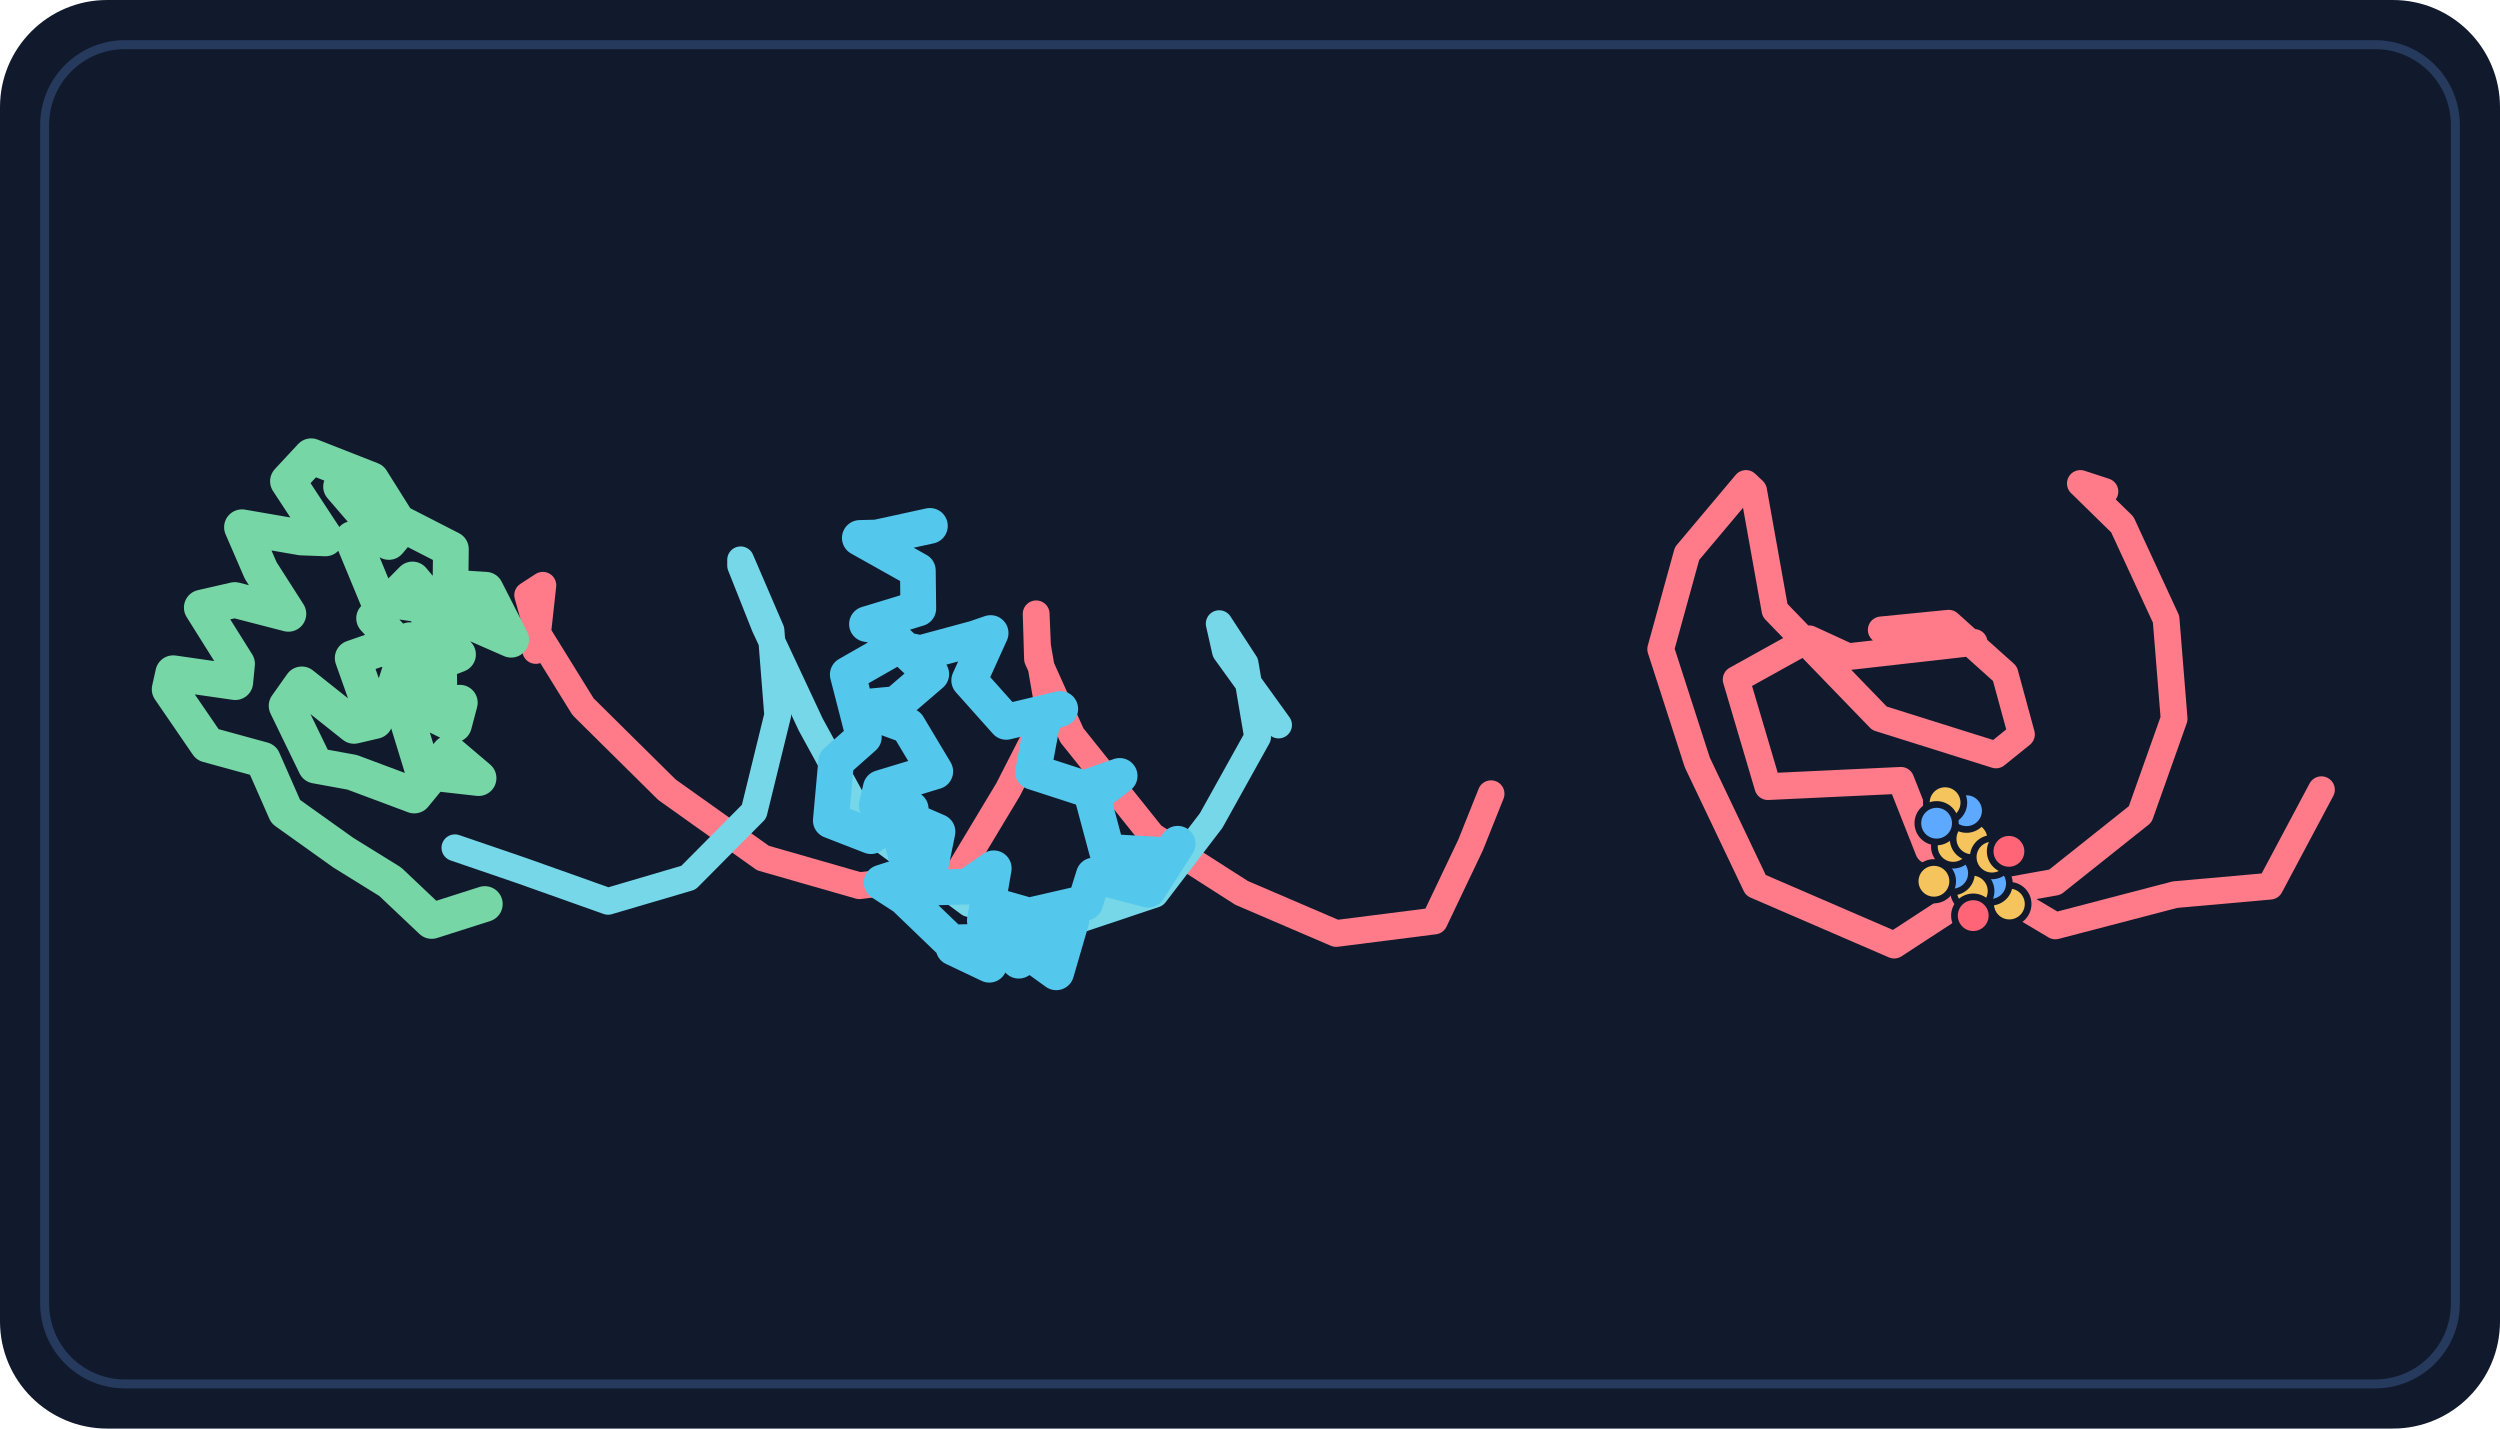
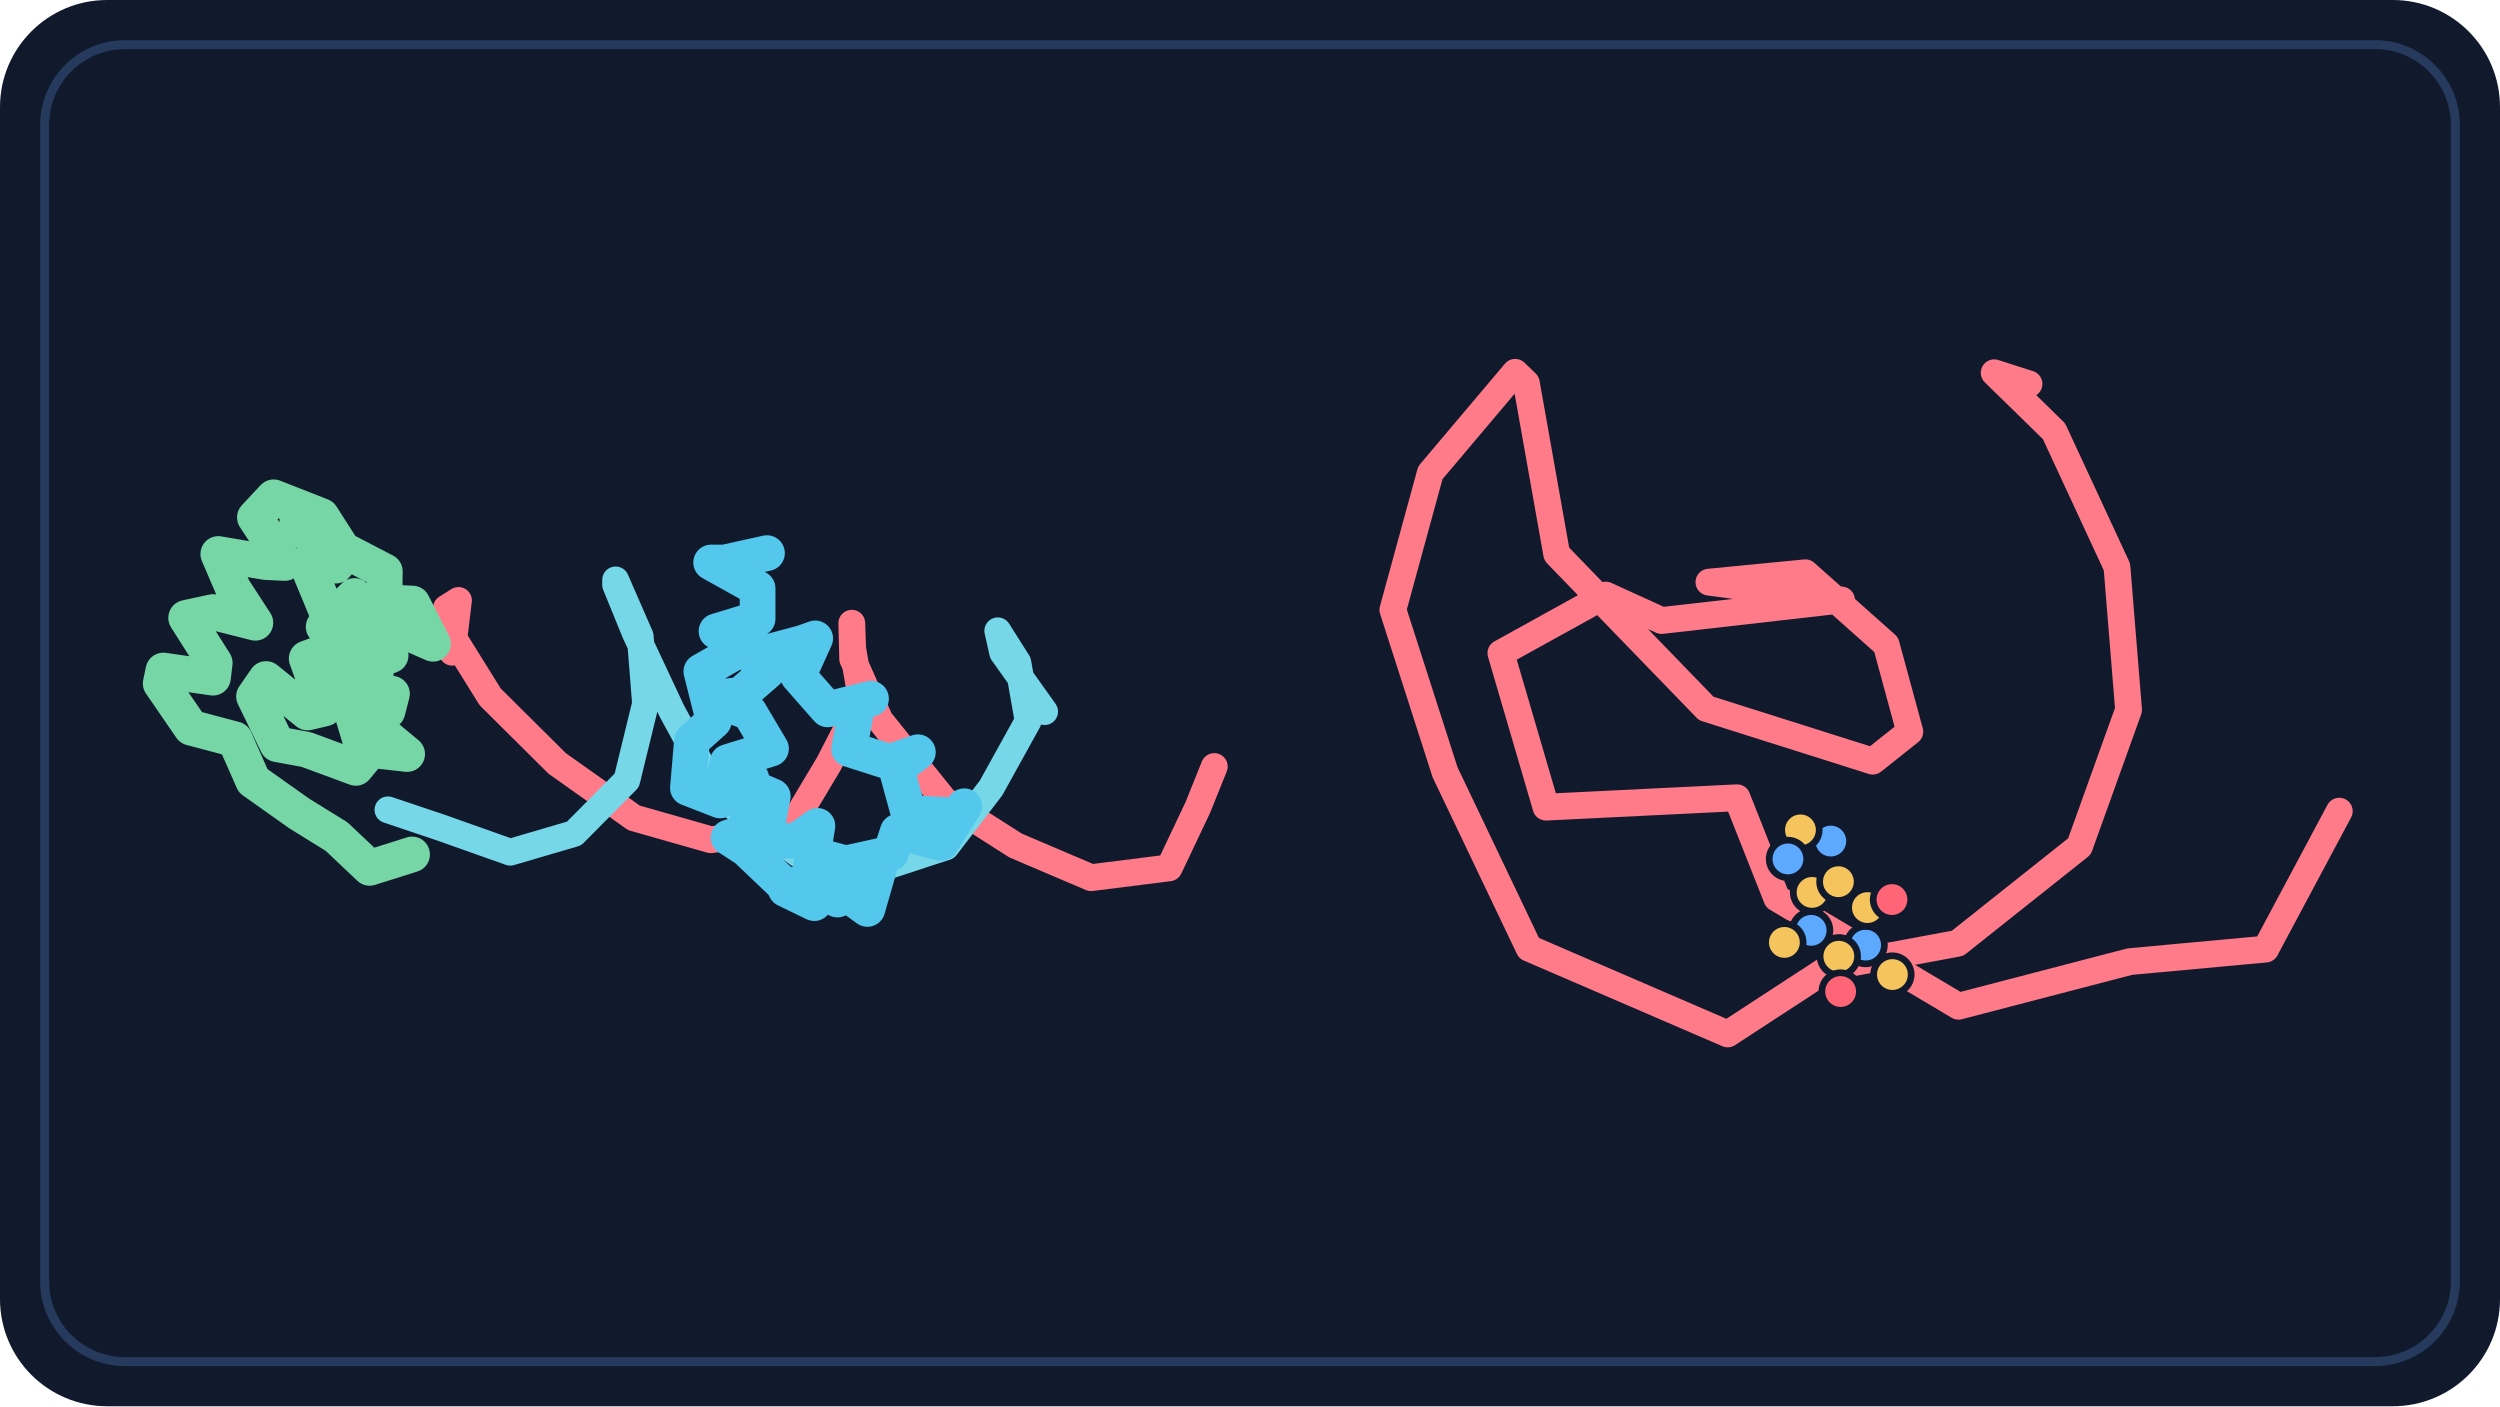
- <svg xmlns="http://www.w3.org/2000/svg" viewBox="0 0 560 320" role="img" aria-labelledby="title description">
-   <rect width="560" height="320" rx="24" fill="#111a2d" />
-   <rect x="10" y="10" width="540" height="300" rx="18" fill="none" stroke="#263a5e" stroke-width="2" />
-   <polyline points="334.0,177.8 329.4,189.3 321.3,206.3 299.3,209.1 278.1,200.0 258.1,187.2 240.1,164.7 232.4,147.6 232.1,137.5 232.4,144.7 234.9,159.1 225.8,176.9 214.5,195.7 192.5,198.4 170.9,192.2 149.4,176.9 130.6,158.3 120.7,142.3 118.2,133.3 121.6,131.1 120.0,145.7" fill="none" stroke="#ff7b89" stroke-width="6" stroke-linecap="round" stroke-linejoin="round" opacity="1.0" />
-   <polyline points="101.9,189.9 116.8,195.0 136.2,201.9 154.2,196.6 168.9,181.8 174.2,160.2 172.7,141.2 165.9,125.4 165.9,126.7 171.3,140.3 181.6,162.3 194.4,185.7 217.1,202.4 238.7,207.0 258.7,200.3 271.3,183.8 281.7,165.1 278.9,148.6 273.1,139.7 274.5,145.9 286.4,162.4" fill="none" stroke="#75d7e8" stroke-width="6" stroke-linecap="round" stroke-linejoin="round" opacity="1.0" />
-   <polyline points="213.6,212.3 221.6,216.1 224.9,203.5 230.5,205.1 243.1,202.2 245.0,196.1 257.2,199.3 263.8,189.0 261.9,191.6 248.0,190.8 244.7,178.5 250.8,173.8 242.8,176.6 231.4,172.9 233.8,160.1 237.5,158.8 225.4,161.7 217.1,152.4 221.9,141.8 218.4,143.0 206.2,146.3 200.4,145.1 189.9,151.1 193.5,165.1 187.3,170.6 186.1,183.8 195.1,187.3 204.0,181.2 201.5,186.3 204.9,198.9 216.7,198.6 222.6,194.5 220.6,206.2 228.2,215.2 238.8,208.9 240.0,206.1 236.6,217.8 226.9,210.8 213.1,211.1 202.6,201.0 197.5,197.7 208.4,194.2 210.0,186.3 196.4,180.4 197.3,176.5 209.5,172.8 203.4,162.6 192.2,158.5 200.8,157.7 208.6,151.0 197.2,140.3 194.2,139.8 205.7,136.3 205.6,127.8 192.6,120.5 196.4,120.4 208.3,117.8" fill="none" stroke="#54c7ec" stroke-width="8" stroke-linecap="round" stroke-linejoin="round" opacity="1.0" />
-   <polyline points="108.6,202.5 96.7,206.3 87.4,197.5 76.9,191.0 64.0,181.8 58.9,170.2 46.5,166.8 38.0,154.4 38.8,150.8 52.7,152.8 53.1,148.7 45.2,136.1 52.6,134.4 64.6,137.5 58.4,127.8 54.2,118.1 67.5,120.4 72.9,120.6 64.5,107.8 69.7,102.2 83.2,107.5 89.1,116.9 101.0,123.0 100.9,131.6 108.8,132.1 114.5,143.3 106.5,139.8 95.3,135.4 98.3,147.4 98.4,153.7 86.2,144.9 79.0,147.4 84.0,161.5 79.3,162.6 67.6,153.3 64.2,158.1 70.7,171.5 78.9,173.0 92.8,178.2 100.6,168.7 107.2,174.3 94.8,172.9 90.6,159.2 103.0,157.4 101.7,162.3 87.9,155.5 91.8,143.4 102.6,146.6 94.2,149.9 83.8,138.5 92.4,129.8 97.5,135.9 84.5,134.0 79.0,120.7 90.2,117.7 87.1,121.4 76.4,109.0" fill="none" stroke="#77d6a5" stroke-width="8" stroke-linecap="round" stroke-linejoin="round" opacity="1.0" />
-   <polyline points="471.5,110.1 466.0,108.3 475.4,117.5 485.2,138.7 487.0,161.0 479.4,182.4 460.3,197.6 440.4,201.2 424.3,211.7 393.3,198.3 380.2,170.8 372.0,145.4 377.9,124.0 391.1,108.3 392.8,109.9 397.6,136.7 421.0,160.9 447.1,169.1 452.8,164.5 449.1,150.9 436.5,139.6 421.4,141.1 442.2,143.9 414.0,147.1 405.3,143.1 388.9,152.2 396.0,176.2 425.8,174.8 432.0,190.5 460.4,207.4 487.2,200.4 508.5,198.5 520.0,176.9" fill="none" stroke="#ff7b89" stroke-width="6" stroke-linecap="round" stroke-linejoin="round" opacity="1.0" />
-   <polyline points="450.1,202.5 445.9,197.9" fill="none" stroke="#f4f7fb" stroke-width="3" stroke-linecap="round" stroke-linejoin="round" opacity="1.0" />
-   <polyline points="445.9,197.9 441.8,199.6" fill="none" stroke="#f4f7fb" stroke-width="3" stroke-linecap="round" stroke-linejoin="round" opacity="1.0" />
-   <polyline points="445.9,197.9 446.2,192.0" fill="none" stroke="#f4f7fb" stroke-width="3" stroke-linecap="round" stroke-linejoin="round" opacity="1.0" />
-   <polyline points="441.8,199.6 442.0,205.1" fill="none" stroke="#f4f7fb" stroke-width="3" stroke-linecap="round" stroke-linejoin="round" opacity="1.0" />
-   <polyline points="441.8,199.6 437.4,195.6" fill="none" stroke="#f4f7fb" stroke-width="3" stroke-linecap="round" stroke-linejoin="round" opacity="1.0" />
-   <polyline points="437.4,195.6 433.2,197.4" fill="none" stroke="#f4f7fb" stroke-width="3" stroke-linecap="round" stroke-linejoin="round" opacity="1.0" />
-   <polyline points="437.4,195.6 437.5,189.6" fill="none" stroke="#f4f7fb" stroke-width="3" stroke-linecap="round" stroke-linejoin="round" opacity="1.0" />
-   <polyline points="437.5,189.6 441.7,187.9" fill="none" stroke="#f4f7fb" stroke-width="3" stroke-linecap="round" stroke-linejoin="round" opacity="1.0" />
-   <polyline points="437.5,189.6 433.8,184.4" fill="none" stroke="#f4f7fb" stroke-width="3" stroke-linecap="round" stroke-linejoin="round" opacity="1.0" />
-   <polyline points="441.7,187.9 446.2,192.0" fill="none" stroke="#f4f7fb" stroke-width="3" stroke-linecap="round" stroke-linejoin="round" opacity="1.0" />
-   <polyline points="441.7,187.9 440.5,181.6" fill="none" stroke="#f4f7fb" stroke-width="3" stroke-linecap="round" stroke-linejoin="round" opacity="1.0" />
-   <polyline points="446.2,192.0 450.0,190.7" fill="none" stroke="#f4f7fb" stroke-width="3" stroke-linecap="round" stroke-linejoin="round" opacity="1.0" />
-   <polyline points="440.5,181.6 435.7,179.8" fill="none" stroke="#f4f7fb" stroke-width="3" stroke-linecap="round" stroke-linejoin="round" opacity="1.0" />
-   <polyline points="435.7,179.8 433.8,184.4" fill="none" stroke="#f4f7fb" stroke-width="3" stroke-linecap="round" stroke-linejoin="round" opacity="1.0" />
-   <circle cx="450.1" cy="202.5" r="4.2" fill="#f5c45d" stroke="#111a2d" stroke-width="1.5" opacity="1.0" />
-   <circle cx="445.9" cy="197.9" r="4.2" fill="#5ca9ff" stroke="#111a2d" stroke-width="1.5" opacity="1.0" />
-   <circle cx="441.8" cy="199.6" r="4.2" fill="#f5c45d" stroke="#111a2d" stroke-width="1.5" opacity="1.0" />
-   <circle cx="442.0" cy="205.1" r="4.2" fill="#ff6577" stroke="#111a2d" stroke-width="1.5" opacity="1.0" />
-   <circle cx="437.4" cy="195.6" r="4.2" fill="#5ca9ff" stroke="#111a2d" stroke-width="1.5" opacity="1.0" />
-   <circle cx="433.2" cy="197.4" r="4.2" fill="#f5c45d" stroke="#111a2d" stroke-width="1.5" opacity="1.0" />
-   <circle cx="437.5" cy="189.6" r="4.2" fill="#f5c45d" stroke="#111a2d" stroke-width="1.5" opacity="1.0" />
-   <circle cx="441.7" cy="187.9" r="4.2" fill="#f5c45d" stroke="#111a2d" stroke-width="1.5" opacity="1.0" />
-   <circle cx="446.2" cy="192.0" r="4.2" fill="#f5c45d" stroke="#111a2d" stroke-width="1.5" opacity="1.0" />
-   <circle cx="450.0" cy="190.7" r="4.2" fill="#ff6577" stroke="#111a2d" stroke-width="1.5" opacity="1.0" />
-   <circle cx="440.5" cy="181.6" r="4.2" fill="#5ca9ff" stroke="#111a2d" stroke-width="1.5" opacity="1.0" />
-   <circle cx="435.7" cy="179.8" r="4.2" fill="#f5c45d" stroke="#111a2d" stroke-width="1.5" opacity="1.0" />
-   <circle cx="433.8" cy="184.4" r="4.2" fill="#5ca9ff" stroke="#111a2d" stroke-width="1.5" opacity="1.0" />
+ <svg xmlns="http://www.w3.org/2000/svg" viewBox="0 0 560 315" role="img" aria-labelledby="title description">
+   <rect width="560" height="315" rx="24" fill="#111a2d" />
+   <rect x="10" y="10" width="540" height="295" rx="18" fill="none" stroke="#263a5e" stroke-width="2" />
+   <polyline points="272.0,171.7 268.3,180.9 261.9,194.4 244.4,196.6 227.5,189.4 211.5,179.2 197.1,161.3 191.0,147.6 190.8,139.6 191.0,145.3 193.0,156.8 185.7,171.0 176.8,185.9 159.2,188.1 142.0,183.2 124.8,171.0 109.8,156.1 101.9,143.4 100.0,136.2 102.7,134.5 101.3,146.1" fill="none" stroke="#ff7b89" stroke-width="6" stroke-linecap="round" stroke-linejoin="round" opacity="1.0" />
+   <polyline points="86.9,181.4 98.8,185.4 114.3,190.9 128.6,186.7 140.4,174.8 144.6,157.6 143.4,142.5 137.9,129.9 137.9,131.0 142.3,141.8 150.5,159.3 160.7,178.0 178.8,191.3 196.0,194.9 211.9,189.7 222.0,176.5 230.3,161.5 228.0,148.4 223.5,141.3 224.6,146.2 234.0,159.4" fill="none" stroke="#75d7e8" stroke-width="6" stroke-linecap="round" stroke-linejoin="round" opacity="1.0" />
+   <polyline points="176.0,199.2 182.4,202.3 185.0,192.2 189.5,193.4 199.5,191.2 201.1,186.3 210.8,188.8 216.0,180.6 214.5,182.7 203.5,182.1 200.8,172.2 205.6,168.5 199.3,170.7 190.2,167.8 192.1,157.6 195.1,156.5 185.4,158.9 178.8,151.4 182.6,143.0 179.8,144.0 170.1,146.6 165.5,145.6 157.1,150.4 159.9,161.5 155.0,165.9 154.1,176.5 161.3,179.3 168.3,174.4 166.4,178.4 169.1,188.5 178.5,188.3 183.1,185.0 181.6,194.4 187.6,201.5 196.1,196.5 197.0,194.2 194.3,203.6 186.6,198.0 175.6,198.2 167.2,190.2 163.2,187.6 171.9,184.8 173.1,178.4 162.3,173.7 163.0,170.7 172.7,167.7 167.9,159.6 158.9,156.3 165.8,155.7 172.0,150.3 162.9,141.8 160.5,141.4 169.7,138.6 169.7,131.8 159.3,126.0 162.3,126.0 171.8,123.9" fill="none" stroke="#54c7ec" stroke-width="8" stroke-linecap="round" stroke-linejoin="round" opacity="1.0" />
+   <polyline points="92.3,191.4 82.8,194.4 75.4,187.4 67.0,182.2 56.7,174.9 52.6,165.6 42.8,163.0 36.0,153.1 36.6,150.2 47.7,151.8 48.1,148.5 41.7,138.4 47.7,137.1 57.2,139.5 52.2,131.8 48.9,124.1 59.5,125.9 63.8,126.1 57.1,115.9 61.3,111.4 72.0,115.6 76.8,123.1 86.2,128.0 86.1,134.9 92.4,135.2 97.0,144.2 90.6,141.4 81.7,137.9 84.0,147.5 84.2,152.5 74.4,145.4 68.7,147.5 72.7,158.7 68.9,159.6 59.6,152.1 56.9,156.0 62.1,166.7 68.6,167.9 79.7,172.0 85.9,164.5 91.2,168.9 81.3,167.8 78.0,156.8 87.8,155.4 86.8,159.3 75.8,153.9 78.9,144.2 87.5,146.8 80.8,149.4 72.5,140.4 79.4,133.5 83.5,138.3 73.1,136.8 68.7,126.2 77.7,123.8 75.2,126.7 66.6,116.8" fill="none" stroke="#77d6a5" stroke-width="8" stroke-linecap="round" stroke-linejoin="round" opacity="1.0" />
+   <polyline points="454.5,86.0 446.7,83.5 460.1,96.6 474.2,127.0 476.8,159.0 465.8,189.6 438.5,211.3 410.0,216.6 387.0,231.6 342.5,212.4 323.7,173.0 312.0,136.6 320.4,105.9 339.4,83.4 341.9,85.8 348.7,124.1 382.2,158.7 419.5,170.5 427.8,163.9 422.5,144.4 404.4,128.3 382.8,130.4 412.5,134.4 372.2,139.0 359.7,133.3 336.2,146.3 346.3,180.8 389.1,178.7 398.0,201.2 438.7,225.4 477.1,215.4 507.5,212.6 524.0,181.7" fill="none" stroke="#ff7b89" stroke-width="6" stroke-linecap="round" stroke-linejoin="round" opacity="1.0" />
+   <polyline points="423.9,218.3 417.9,211.7" fill="none" stroke="#f4f7fb" stroke-width="3" stroke-linecap="round" stroke-linejoin="round" opacity="1.0" />
+   <polyline points="417.9,211.7 411.9,214.2" fill="none" stroke="#f4f7fb" stroke-width="3" stroke-linecap="round" stroke-linejoin="round" opacity="1.0" />
+   <polyline points="417.9,211.7 418.3,203.3" fill="none" stroke="#f4f7fb" stroke-width="3" stroke-linecap="round" stroke-linejoin="round" opacity="1.0" />
+   <polyline points="411.9,214.2 412.3,222.1" fill="none" stroke="#f4f7fb" stroke-width="3" stroke-linecap="round" stroke-linejoin="round" opacity="1.0" />
+   <polyline points="411.9,214.2 405.7,208.4" fill="none" stroke="#f4f7fb" stroke-width="3" stroke-linecap="round" stroke-linejoin="round" opacity="1.0" />
+   <polyline points="405.7,208.4 399.7,211.1" fill="none" stroke="#f4f7fb" stroke-width="3" stroke-linecap="round" stroke-linejoin="round" opacity="1.0" />
+   <polyline points="405.7,208.4 405.9,199.9" fill="none" stroke="#f4f7fb" stroke-width="3" stroke-linecap="round" stroke-linejoin="round" opacity="1.0" />
+   <polyline points="405.9,199.9 411.8,197.5" fill="none" stroke="#f4f7fb" stroke-width="3" stroke-linecap="round" stroke-linejoin="round" opacity="1.0" />
+   <polyline points="405.9,199.9 400.5,192.4" fill="none" stroke="#f4f7fb" stroke-width="3" stroke-linecap="round" stroke-linejoin="round" opacity="1.0" />
+   <polyline points="411.8,197.5 418.3,203.3" fill="none" stroke="#f4f7fb" stroke-width="3" stroke-linecap="round" stroke-linejoin="round" opacity="1.0" />
+   <polyline points="411.8,197.5 410.1,188.4" fill="none" stroke="#f4f7fb" stroke-width="3" stroke-linecap="round" stroke-linejoin="round" opacity="1.0" />
+   <polyline points="418.3,203.3 423.8,201.5" fill="none" stroke="#f4f7fb" stroke-width="3" stroke-linecap="round" stroke-linejoin="round" opacity="1.0" />
+   <polyline points="410.1,188.4 403.3,185.9" fill="none" stroke="#f4f7fb" stroke-width="3" stroke-linecap="round" stroke-linejoin="round" opacity="1.0" />
+   <polyline points="403.3,185.9 400.5,192.4" fill="none" stroke="#f4f7fb" stroke-width="3" stroke-linecap="round" stroke-linejoin="round" opacity="1.0" />
+   <circle cx="423.9" cy="218.3" r="4.2" fill="#f5c45d" stroke="#111a2d" stroke-width="1.5" opacity="1.0" />
+   <circle cx="417.9" cy="211.7" r="4.2" fill="#5ca9ff" stroke="#111a2d" stroke-width="1.5" opacity="1.0" />
+   <circle cx="411.9" cy="214.2" r="4.2" fill="#f5c45d" stroke="#111a2d" stroke-width="1.5" opacity="1.0" />
+   <circle cx="412.3" cy="222.1" r="4.2" fill="#ff6577" stroke="#111a2d" stroke-width="1.5" opacity="1.0" />
+   <circle cx="405.7" cy="208.4" r="4.2" fill="#5ca9ff" stroke="#111a2d" stroke-width="1.5" opacity="1.0" />
+   <circle cx="399.7" cy="211.1" r="4.2" fill="#f5c45d" stroke="#111a2d" stroke-width="1.5" opacity="1.0" />
+   <circle cx="405.9" cy="199.9" r="4.2" fill="#f5c45d" stroke="#111a2d" stroke-width="1.5" opacity="1.0" />
+   <circle cx="411.8" cy="197.5" r="4.2" fill="#f5c45d" stroke="#111a2d" stroke-width="1.5" opacity="1.0" />
+   <circle cx="418.3" cy="203.3" r="4.2" fill="#f5c45d" stroke="#111a2d" stroke-width="1.5" opacity="1.0" />
+   <circle cx="423.8" cy="201.5" r="4.2" fill="#ff6577" stroke="#111a2d" stroke-width="1.5" opacity="1.0" />
+   <circle cx="410.1" cy="188.4" r="4.2" fill="#5ca9ff" stroke="#111a2d" stroke-width="1.5" opacity="1.0" />
+   <circle cx="403.3" cy="185.9" r="4.2" fill="#f5c45d" stroke="#111a2d" stroke-width="1.5" opacity="1.0" />
+   <circle cx="400.5" cy="192.4" r="4.2" fill="#5ca9ff" stroke="#111a2d" stroke-width="1.5" opacity="1.0" />
</svg>
